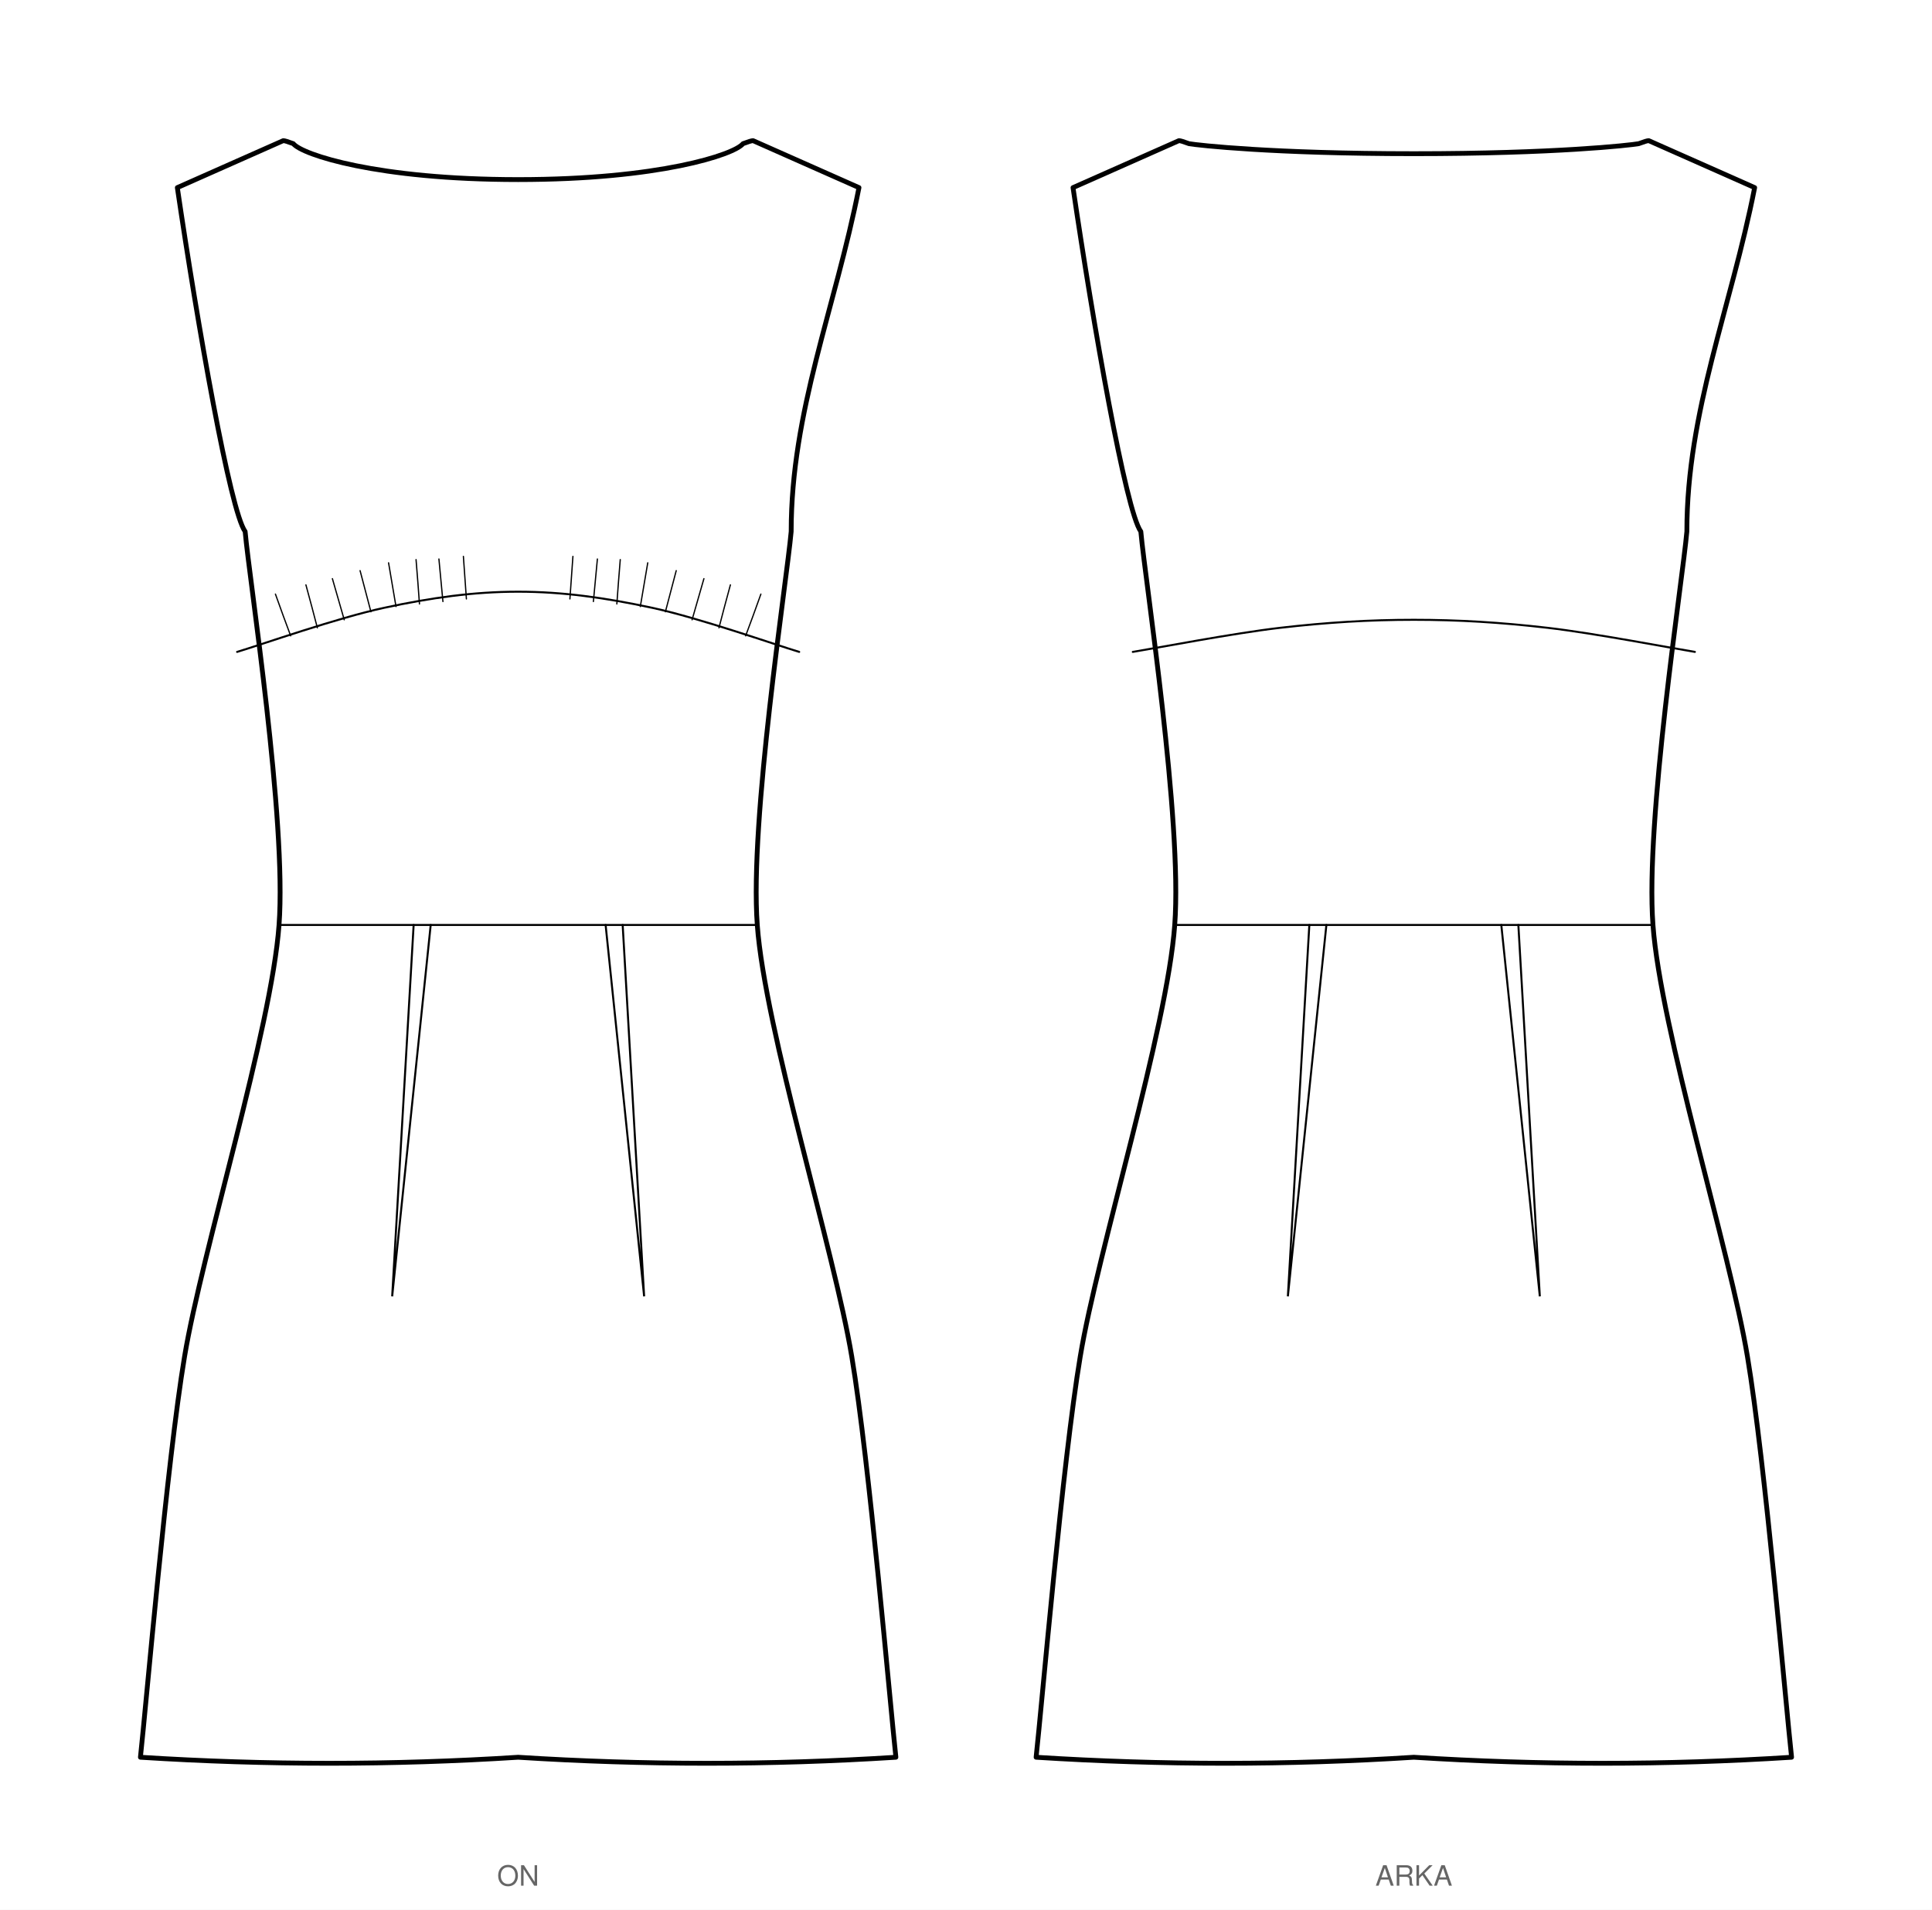
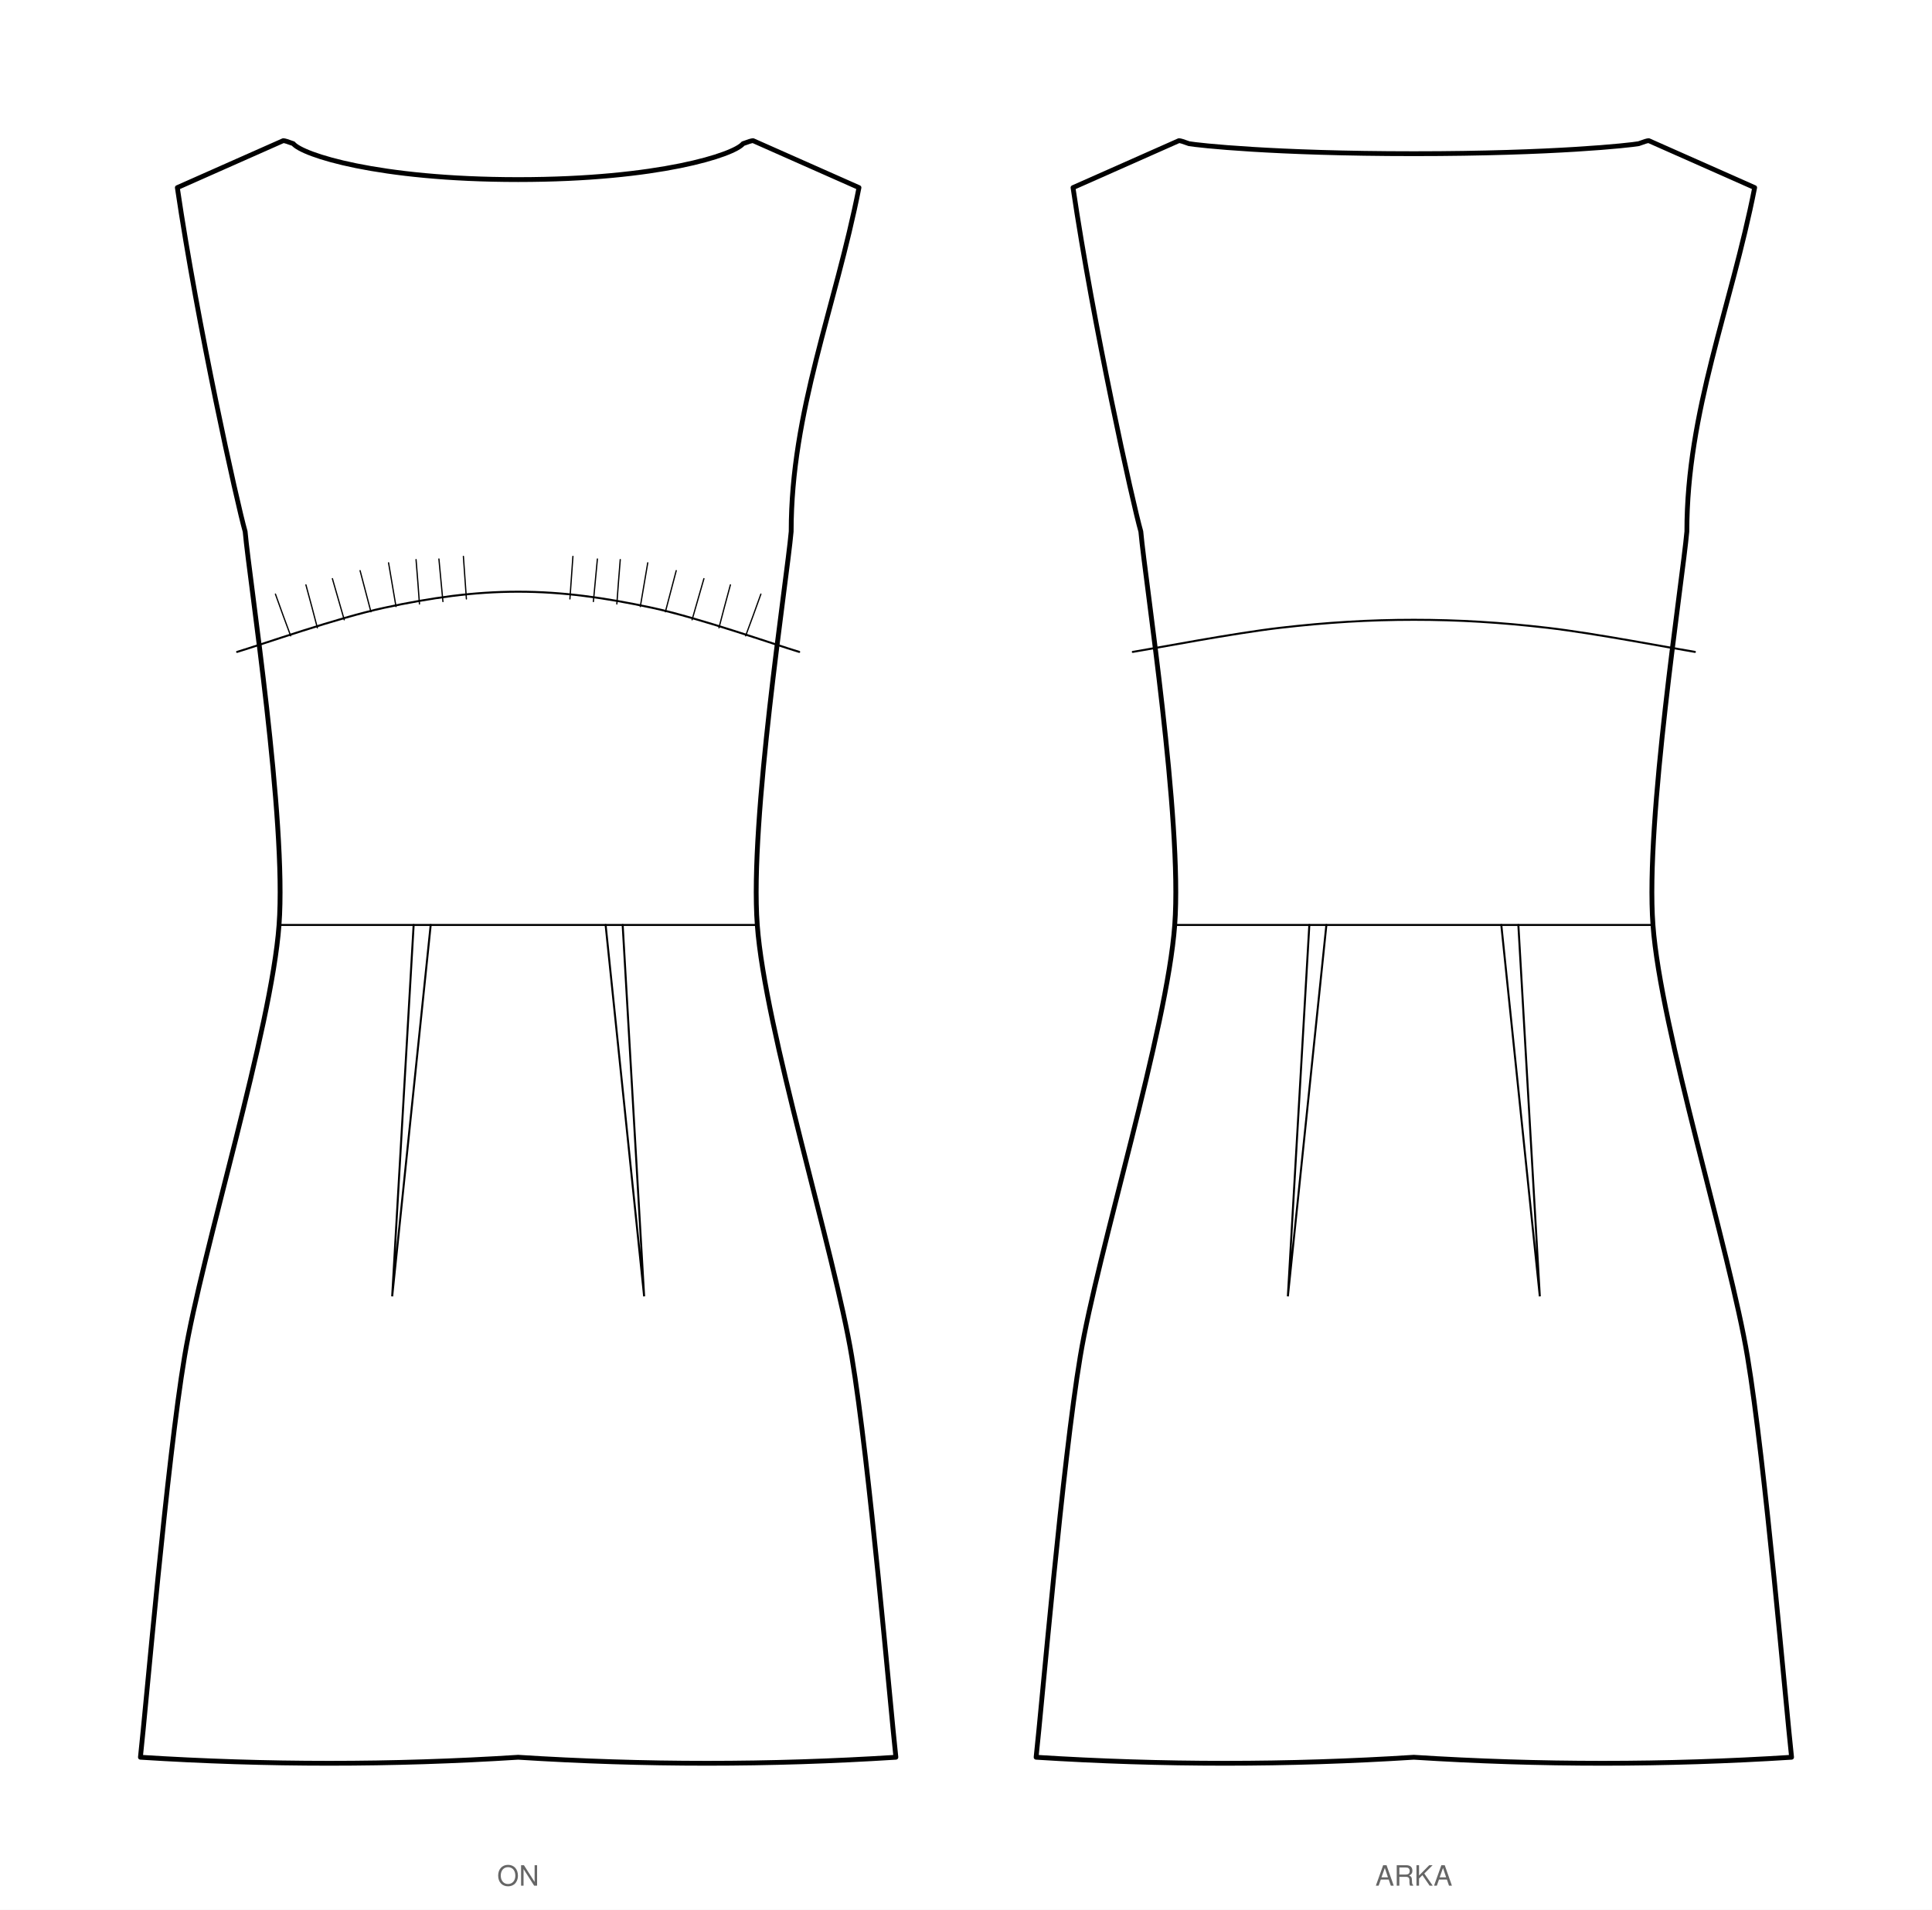
<svg xmlns="http://www.w3.org/2000/svg" viewBox="0 0 963.1 951.8" width="963.1mm" height="951.8mm" data-siluet="v1" data-kaynak="d7e45930ff2f2da60fb6733eaa86b7898bbb40680ee863c799f214f71c164c81">
  <rect width="963.1" height="951.8" fill="#fff" />
  <g transform="translate(258.3 46.6)" data-gorunum="on">
-     <path d="M 0.0 42.9 C 70.2 42.9 107.7 30.5 112.1 25.0 Q 116.1 23.5 117.1 23.5 L 169.9 46.9 C 158.1 106.9 136.1 158.3 136.1 218.3 C 133.9 243.1 115.3 362.3 119.2 414.4 C 123.0 466.5 157.6 577.0 166.3 629.5 C 175.1 682.0 185.5 803.9 188.3 829.2 Q 94.1 835.2 0.0 829.2 Q -94.1 835.2 -188.3 829.2 C -185.5 803.9 -175.1 682.0 -166.3 629.5 C -157.6 577.0 -123.0 466.5 -119.2 414.4 C -115.3 362.3 -133.9 243.1 -136.1 218.3 C -143.5 208.3 -159.8 115.5 -169.9 46.9 L -117.1 23.5 Q -116.1 23.5 -112.1 25.0 C -107.7 30.5 -70.2 42.9 0.0 42.9 Z" fill="#fff" stroke="#000" stroke-width="2.4" stroke-linejoin="round" />
+     <path d="M 0.0 42.9 C 70.2 42.9 107.7 30.5 112.1 25.0 Q 116.1 23.5 117.1 23.5 L 169.9 46.9 C 158.1 106.9 136.1 158.3 136.1 218.3 C 133.9 243.1 115.3 362.3 119.2 414.4 C 123.0 466.5 157.6 577.0 166.3 629.5 C 175.1 682.0 185.5 803.9 188.3 829.2 Q 94.1 835.2 0.0 829.2 Q -94.1 835.2 -188.3 829.2 C -185.5 803.9 -175.1 682.0 -166.3 629.5 C -157.6 577.0 -123.0 466.5 -119.2 414.4 C -115.3 362.3 -133.9 243.1 -136.1 218.3 C -140.1 204.3 -159.8 115.5 -169.9 46.9 L -117.1 23.5 Q -116.1 23.5 -112.1 25.0 C -107.7 30.5 -70.2 42.9 0.0 42.9 Z" fill="#fff" stroke="#000" stroke-width="2.4" stroke-linejoin="round" />
    <path d="M -140.1 278.3 C -127.8 274.6 -90.0 261.3 -66.7 256.3 C -43.4 251.3 -22.2 248.3 0.0 248.3 C 22.2 248.3 43.4 251.3 66.7 256.3 C 90.0 261.3 127.8 274.6 140.1 278.3" fill="none" stroke="#000" stroke-width="1" stroke-linecap="round" />
    <path d="M -119.2 414.4 L 119.2 414.4" fill="none" stroke="#000" stroke-width="1" stroke-linecap="round" />
    <path d="M 25.8 251.9 q 0.7 -9.5 1.5 -21.2" fill="none" stroke="#000" stroke-width="0.63" stroke-linecap="round" />
    <path d="M 37.5 253.2 q 0.9 -9.6 2.0 -21.2" fill="none" stroke="#000" stroke-width="0.63" stroke-linecap="round" />
    <path d="M 49.2 254.4 q 0.7 -10.0 1.7 -22.1" fill="none" stroke="#000" stroke-width="0.63" stroke-linecap="round" />
    <path d="M 60.9 255.7 q 1.7 -9.8 3.7 -21.8" fill="none" stroke="#000" stroke-width="0.63" stroke-linecap="round" />
    <path d="M 73.4 258.3 q 2.4 -9.2 5.4 -20.5" fill="none" stroke="#000" stroke-width="0.63" stroke-linecap="round" />
    <path d="M 86.7 262.3 q 2.6 -9.2 5.9 -20.5" fill="none" stroke="#000" stroke-width="0.63" stroke-linecap="round" />
    <path d="M 100.1 266.3 q 2.5 -9.7 5.7 -21.4" fill="none" stroke="#000" stroke-width="0.63" stroke-linecap="round" />
    <path d="M 113.4 270.3 q 3.5 -9.3 7.6 -20.8" fill="none" stroke="#000" stroke-width="0.63" stroke-linecap="round" />
    <path d="M -25.8 251.9 q -0.7 -9.5 -1.5 -21.2" fill="none" stroke="#000" stroke-width="0.63" stroke-linecap="round" />
    <path d="M -37.5 253.2 q -0.9 -9.6 -2.0 -21.2" fill="none" stroke="#000" stroke-width="0.63" stroke-linecap="round" />
    <path d="M -49.2 254.4 q -0.7 -10.0 -1.7 -22.1" fill="none" stroke="#000" stroke-width="0.63" stroke-linecap="round" />
    <path d="M -60.9 255.7 q -1.7 -9.8 -3.7 -21.8" fill="none" stroke="#000" stroke-width="0.63" stroke-linecap="round" />
    <path d="M -73.4 258.3 q -2.4 -9.2 -5.4 -20.5" fill="none" stroke="#000" stroke-width="0.63" stroke-linecap="round" />
    <path d="M -86.7 262.3 q -2.6 -9.2 -5.9 -20.5" fill="none" stroke="#000" stroke-width="0.63" stroke-linecap="round" />
    <path d="M -100.1 266.3 q -2.5 -9.7 -5.7 -21.4" fill="none" stroke="#000" stroke-width="0.63" stroke-linecap="round" />
    <path d="M -113.4 270.3 q -3.5 -9.3 -7.6 -20.8" fill="none" stroke="#000" stroke-width="0.63" stroke-linecap="round" />
    <path d="M 43.6 414.4 L 62.8 599.5 L 52.1 414.4" fill="none" stroke="#000" stroke-width="1" stroke-linecap="round" />
    <path d="M -43.6 414.4 L -62.8 599.5 L -52.1 414.4" fill="none" stroke="#000" stroke-width="1" stroke-linecap="round" />
  </g>
  <text x="258.3" y="939.8" font-family="Helvetica, Arial, sans-serif" font-size="14" text-anchor="middle" fill="#666">ON</text>
  <g transform="translate(704.8 46.6)" data-gorunum="arka">
-     <path d="M 0.0 30.0 C 70.2 30.0 107.7 25.8 112.1 25.0 Q 116.1 23.5 117.1 23.5 L 169.9 46.9 C 158.1 106.9 136.1 158.3 136.1 218.3 C 133.9 243.1 115.3 362.3 119.2 414.4 C 123.0 466.5 157.6 577.0 166.3 629.5 C 175.1 682.0 185.5 803.9 188.3 829.2 Q 94.1 835.2 0.0 829.2 Q -94.1 835.2 -188.3 829.2 C -185.5 803.9 -175.1 682.0 -166.3 629.5 C -157.6 577.0 -123.0 466.5 -119.2 414.4 C -115.3 362.3 -133.9 243.1 -136.1 218.3 C -143.5 208.3 -159.8 115.5 -169.9 46.9 L -117.1 23.5 Q -116.1 23.5 -112.1 25.0 C -107.7 25.8 -70.2 30.0 0.0 30.0 Z" fill="#fff" stroke="#000" stroke-width="2.4" stroke-linejoin="round" />
+     <path d="M 0.0 30.0 C 70.2 30.0 107.7 25.8 112.1 25.0 Q 116.1 23.5 117.1 23.5 L 169.9 46.9 C 158.1 106.9 136.1 158.3 136.1 218.3 C 133.9 243.1 115.3 362.3 119.2 414.4 C 123.0 466.5 157.6 577.0 166.3 629.5 C 175.1 682.0 185.5 803.9 188.3 829.2 Q 94.1 835.2 0.0 829.2 Q -94.1 835.2 -188.3 829.2 C -185.5 803.9 -175.1 682.0 -166.3 629.5 C -157.6 577.0 -123.0 466.5 -119.2 414.4 C -115.3 362.3 -133.9 243.1 -136.1 218.3 C -140.1 204.3 -159.8 115.5 -169.9 46.9 L -117.1 23.5 Q -116.1 23.5 -112.1 25.0 C -107.7 25.8 -70.2 30.0 0.0 30.0 Z" fill="#fff" stroke="#000" stroke-width="2.4" stroke-linejoin="round" />
    <path d="M -119.2 414.4 L 119.2 414.4" fill="none" stroke="#000" stroke-width="1" stroke-linecap="round" />
    <path d="M -140.1 278.3 C -127.8 276.3 -90.0 269.0 -66.7 266.3 C -43.4 263.6 -22.2 262.3 0.0 262.3 C 22.2 262.3 43.4 263.6 66.7 266.3 C 90.0 269.0 127.8 276.3 140.1 278.3" fill="none" stroke="#000" stroke-width="1" stroke-linecap="round" />
    <path d="M 43.6 414.4 L 62.8 599.5 L 52.1 414.4" fill="none" stroke="#000" stroke-width="1" stroke-linecap="round" />
    <path d="M -43.6 414.4 L -62.8 599.5 L -52.1 414.4" fill="none" stroke="#000" stroke-width="1" stroke-linecap="round" />
  </g>
  <text x="704.8" y="939.8" font-family="Helvetica, Arial, sans-serif" font-size="14" text-anchor="middle" fill="#666">ARKA</text>
</svg>
